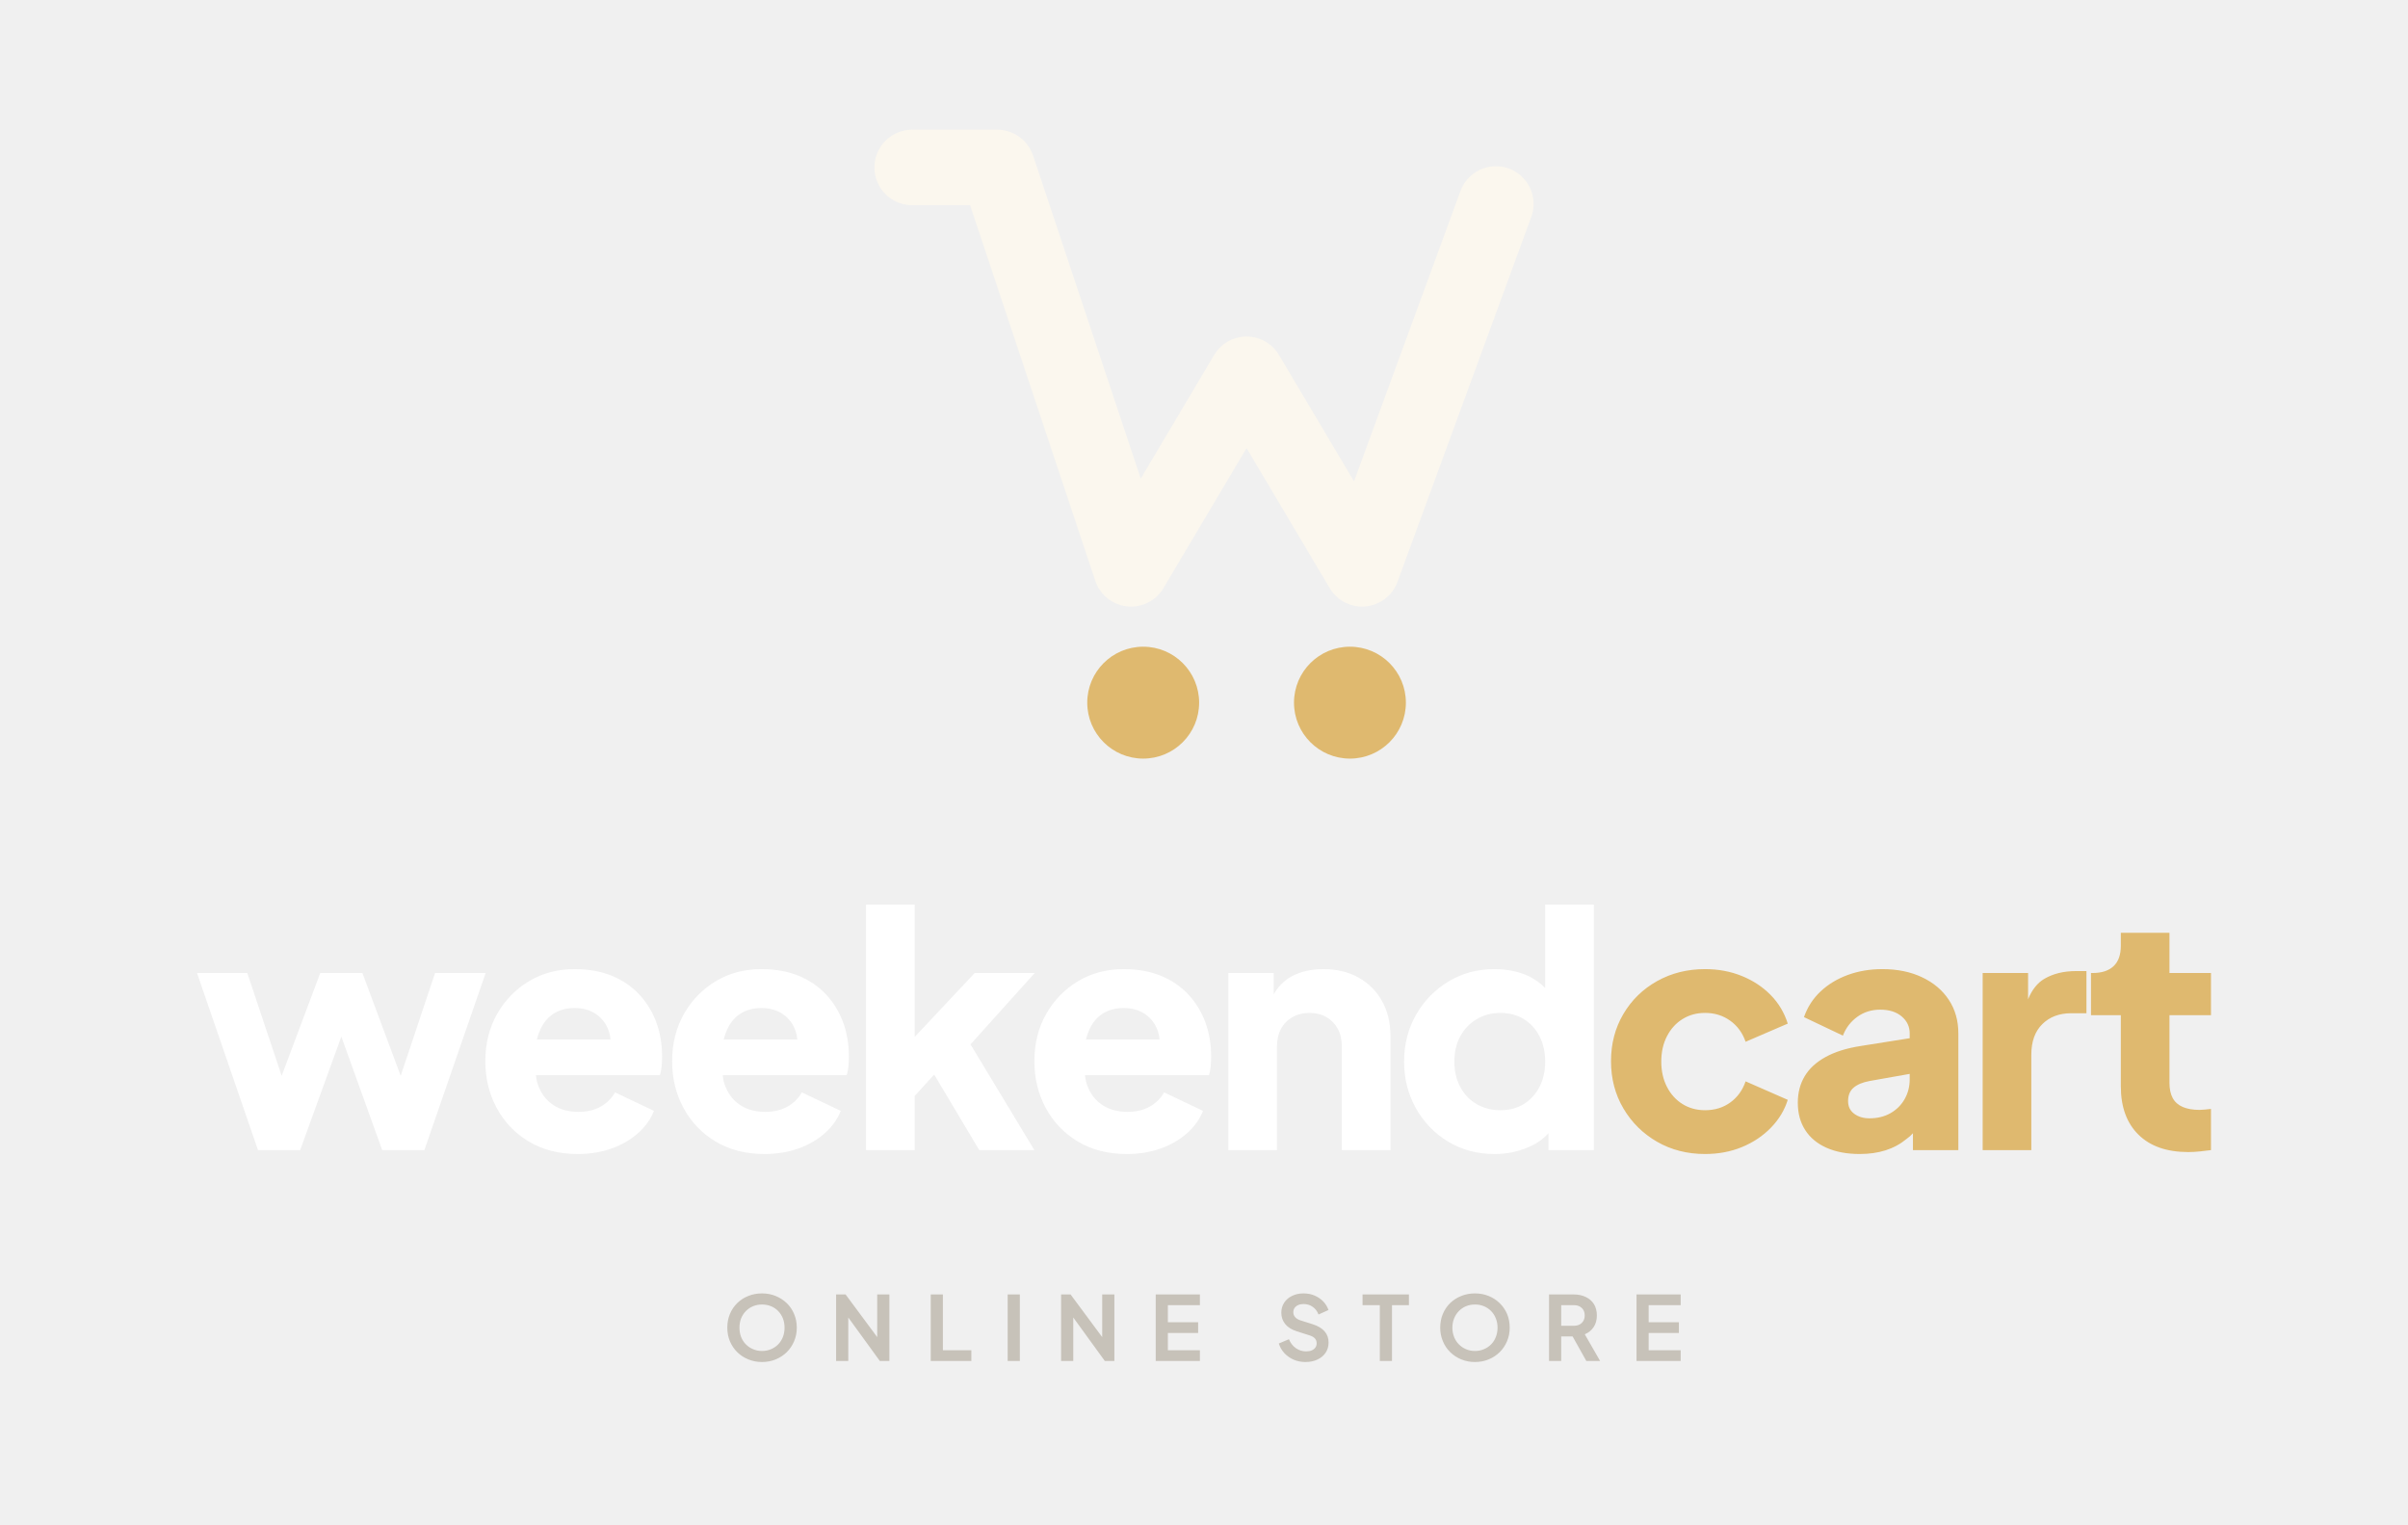
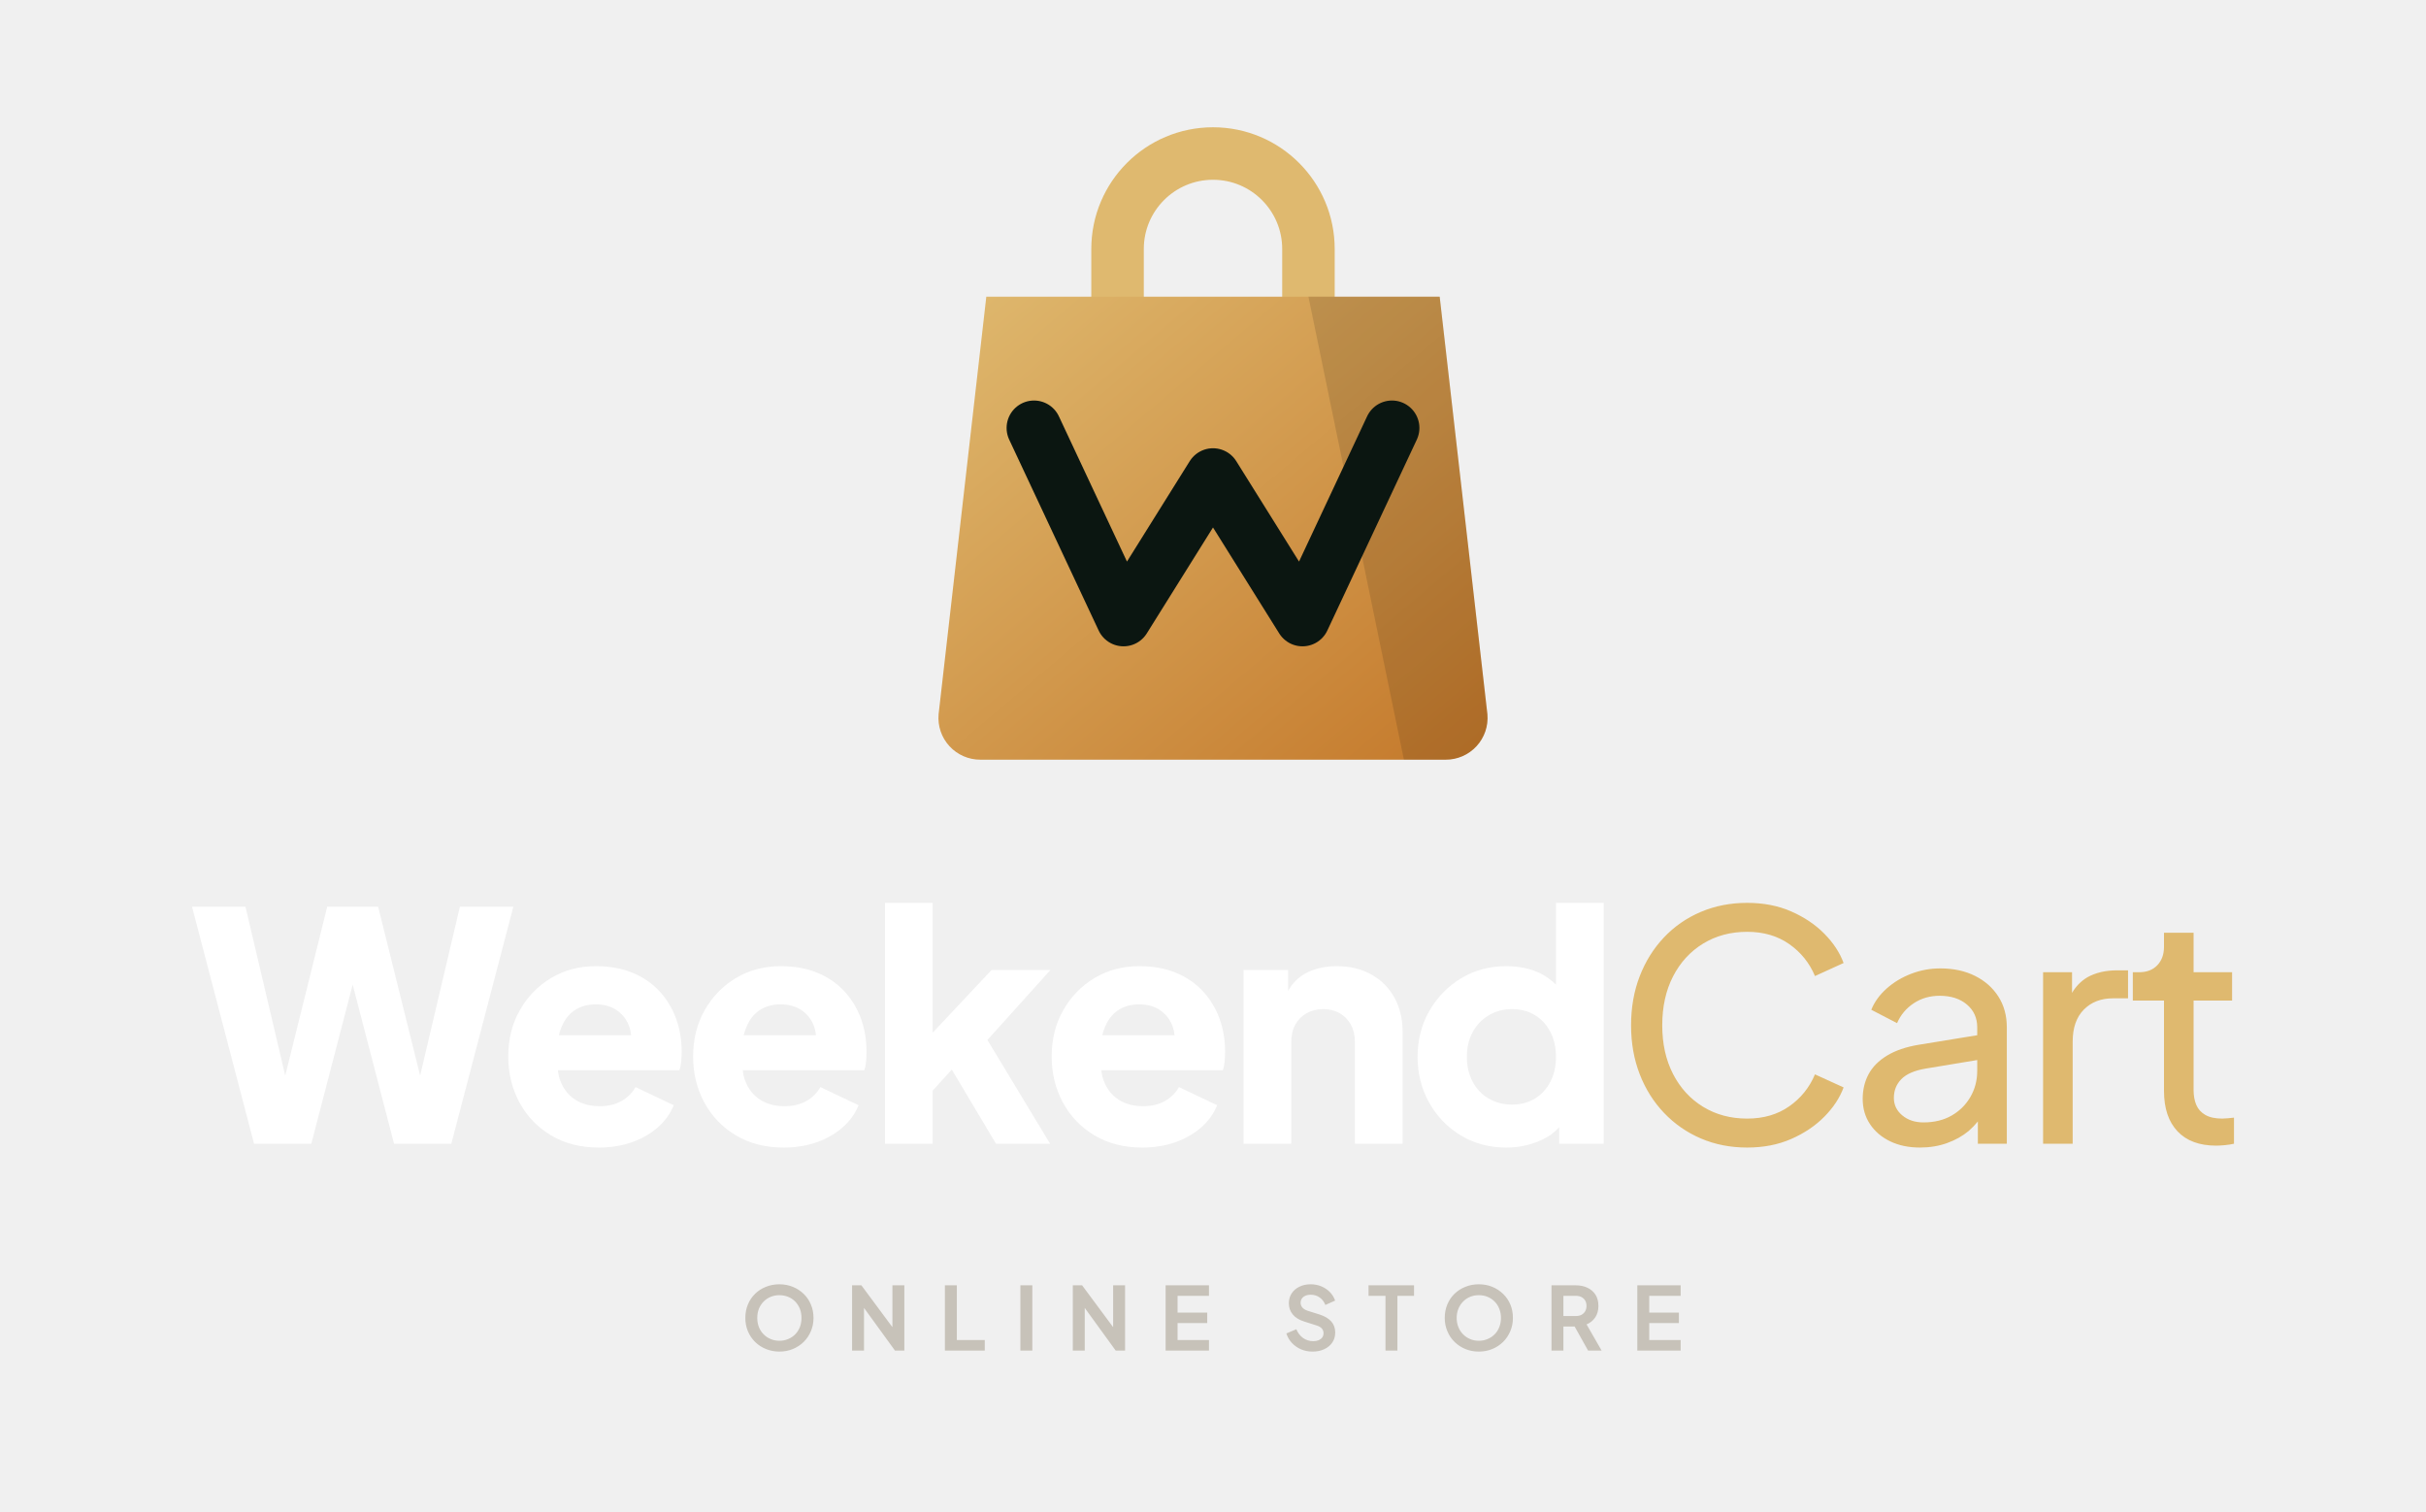
- <svg xmlns="http://www.w3.org/2000/svg" viewBox="0 0 297 188" width="1188" height="752" role="img" aria-label="WeekendCart — Online Store">
-   <g transform="translate(108.00 5.65) scale(1.5)">
-     <defs />
-     <path d="M3 10H10L21 43L30.5 27L40 43L51 13" fill="none" stroke="#fbf7ee" stroke-width="6.2" stroke-linecap="round" stroke-linejoin="round" />
-     <circle cx="22" cy="54" r="4.6" fill="#dfb96f" />
-     <circle cx="39" cy="54" r="4.6" fill="#dfb96f" />
+ <svg xmlns="http://www.w3.org/2000/svg" viewBox="0 0 305 190" width="1220" height="760" role="img" aria-label="WeekendCart — Online Store">
+   <g transform="translate(104.50 7.30) scale(1.5)">
+     <defs>
+       <linearGradient id="wc-folded-dark" x1="0" y1="0" x2="1" y2="1">
+         <stop offset="0" stop-color="#dfb96f" />
+         <stop offset="1" stop-color="#c4782a" />
+       </linearGradient>
+     </defs>
+     <path d="M24 20V16a8 8 0 0 1 16 0V20" fill="none" stroke="#dfb96f" stroke-width="4.4" stroke-linecap="round" />
+     <path d="M13 20H51L55 55a3.5 3.5 0 0 1-3.5 3.8H12.5A3.5 3.5 0 0 1 9 55Z" fill="url(#wc-folded-dark)" />
+     <path d="M40 20H51L55 55a3.5 3.5 0 0 1-3.5 3.8H48Z" fill="#000" opacity=".12" />
+     <path d="M17 31L24.5 47L32 35L39.5 47L47 31" fill="none" stroke="#0b1611" stroke-width="4.6" stroke-linecap="round" stroke-linejoin="round" />
  </g>
  <g fill="#ffffff">
-     <g transform="translate(23.86 141.83)">
-       <path d="M13.16 0L7.96 0L0.44-21.84L6.64-21.84L10.88-9.16L15.64-21.84L20.84-21.84L25.56-9.16L29.80-21.84L36.04-21.84L28.48 0L23.28 0L18.24-14L13.16 0ZM47.40 0.48L47.40 0.48Q43.92 0.48 41.36-1.06Q38.80-2.60 37.40-5.20Q36.00-7.80 36.00-10.96L36.00-10.96Q36.00-14.24 37.46-16.80Q38.92-19.36 41.40-20.84Q43.88-22.32 47.00-22.32L47.00-22.32Q49.60-22.32 51.60-21.50Q53.60-20.68 54.98-19.20Q56.36-17.72 57.08-15.78Q57.80-13.84 57.80-11.56L57.80-11.56Q57.80-10.92 57.74-10.30Q57.68-9.68 57.52-9.24L57.52-9.24L42.24-9.24Q42.32-8.40 42.64-7.68L42.64-7.68Q43.24-6.28 44.48-5.50Q45.72-4.72 47.48-4.72L47.48-4.72Q49.08-4.72 50.22-5.36Q51.36-6 52.00-7.12L52.00-7.12L56.80-4.84Q56.16-3.24 54.78-2.04Q53.40-0.84 51.52-0.18Q49.64 0.48 47.40 0.48ZM42.36-13.64L42.36-13.64L51.44-13.64Q51.40-14.16 51.24-14.64L51.24-14.64Q50.80-15.96 49.70-16.74Q48.60-17.52 47.00-17.52L47.00-17.52Q45.44-17.52 44.32-16.76Q43.20-16 42.64-14.52L42.64-14.52Q42.48-14.12 42.36-13.64ZM70.44 0.48L70.44 0.48Q66.96 0.48 64.40-1.06Q61.84-2.60 60.44-5.20Q59.04-7.80 59.04-10.96L59.04-10.96Q59.04-14.24 60.50-16.80Q61.96-19.36 64.44-20.84Q66.92-22.32 70.04-22.32L70.04-22.32Q72.64-22.32 74.64-21.50Q76.64-20.68 78.02-19.20Q79.40-17.72 80.12-15.78Q80.84-13.84 80.84-11.56L80.84-11.56Q80.84-10.92 80.78-10.30Q80.72-9.68 80.56-9.24L80.56-9.24L65.28-9.24Q65.36-8.40 65.68-7.68L65.68-7.68Q66.28-6.28 67.52-5.50Q68.76-4.72 70.52-4.72L70.52-4.72Q72.12-4.72 73.26-5.36Q74.40-6 75.04-7.12L75.04-7.12L79.84-4.84Q79.20-3.24 77.82-2.04Q76.44-0.84 74.56-0.18Q72.68 0.48 70.44 0.48ZM65.40-13.64L65.40-13.64L74.48-13.64Q74.44-14.16 74.28-14.64L74.28-14.64Q73.84-15.96 72.74-16.74Q71.64-17.52 70.04-17.52L70.04-17.52Q68.48-17.52 67.36-16.76Q66.24-16 65.68-14.52L65.68-14.52Q65.52-14.12 65.40-13.64ZM88.96 0L82.96 0L82.96-30.28L88.96-30.28L88.96-13.96L96.36-21.84L103.76-21.84L95.84-13.04L103.72 0L96.92 0L91.36-9.32L88.96-6.68L88.96 0ZM115.12 0.48L115.12 0.48Q111.64 0.48 109.08-1.06Q106.52-2.60 105.12-5.20Q103.72-7.80 103.72-10.96L103.72-10.96Q103.72-14.24 105.18-16.80Q106.64-19.36 109.12-20.84Q111.60-22.32 114.72-22.32L114.72-22.32Q117.32-22.32 119.32-21.50Q121.32-20.68 122.70-19.20Q124.08-17.72 124.80-15.78Q125.52-13.84 125.52-11.56L125.52-11.56Q125.52-10.92 125.46-10.30Q125.40-9.68 125.24-9.24L125.24-9.24L109.96-9.24Q110.04-8.40 110.36-7.68L110.36-7.68Q110.96-6.28 112.20-5.50Q113.44-4.72 115.20-4.72L115.20-4.72Q116.80-4.72 117.94-5.36Q119.08-6 119.72-7.12L119.72-7.12L124.52-4.84Q123.88-3.24 122.50-2.04Q121.12-0.84 119.24-0.18Q117.36 0.48 115.12 0.48ZM110.08-13.64L110.08-13.64L119.16-13.64Q119.12-14.16 118.96-14.64L118.96-14.64Q118.52-15.96 117.42-16.74Q116.32-17.52 114.72-17.52L114.72-17.52Q113.16-17.52 112.04-16.76Q110.92-16 110.36-14.52L110.36-14.52Q110.20-14.12 110.08-13.64ZM133.64 0L127.64 0L127.64-21.84L133.24-21.84L133.24-19.20Q134.00-20.60 135.40-21.40L135.40-21.40Q137.08-22.32 139.36-22.32L139.36-22.32Q141.84-22.32 143.70-21.28Q145.56-20.24 146.60-18.38Q147.64-16.52 147.64-14.04L147.64-14.04L147.64 0L141.64 0L141.64-12.76Q141.64-14.04 141.14-14.96Q140.64-15.88 139.74-16.40Q138.84-16.92 137.64-16.92L137.64-16.92Q136.48-16.92 135.56-16.40Q134.64-15.88 134.14-14.96Q133.64-14.04 133.64-12.76L133.64-12.76L133.64 0ZM160.48 0.48L160.48 0.48Q157.28 0.48 154.76-1.04Q152.24-2.56 150.78-5.16Q149.32-7.76 149.32-10.92L149.32-10.92Q149.32-14.12 150.80-16.70Q152.28-19.28 154.80-20.80Q157.32-22.32 160.44-22.32L160.44-22.32Q162.84-22.32 164.72-21.44L164.72-21.44Q165.88-20.84 166.72-20L166.72-20L166.72-30.28L172.72-30.28L172.72 0L167.12 0L167.12-2.08Q166.12-0.96 164.64-0.36L164.64-0.36Q162.72 0.48 160.48 0.48ZM161.20-4.92Q162.84-4.92 164.08-5.68Q165.32-6.44 166.02-7.80Q166.72-9.16 166.72-10.92Q166.72-12.68 166.02-14.04Q165.32-15.40 164.08-16.16Q162.84-16.92 161.20-16.92Q159.56-16.92 158.26-16.14Q156.96-15.36 156.24-14.02Q155.52-12.68 155.52-10.92Q155.52-9.16 156.24-7.80Q156.96-6.44 158.26-5.68Q159.56-4.92 161.20-4.92Z" />
+     <g transform="translate(23.7 143.78)">
+       <path d="M15.44 0L8.24 0L0.44-29.80L7.16-29.80L12.16-8.56L17.44-29.80L23.84-29.80L29.12-8.56L34.12-29.80L40.84-29.80L33.04 0L25.84 0L20.64-20L15.44 0ZM51.60 0.48L51.60 0.48Q48.12 0.48 45.56-1.06Q43.00-2.60 41.60-5.20Q40.20-7.80 40.20-10.96L40.20-10.96Q40.20-14.24 41.66-16.80Q43.12-19.36 45.60-20.84Q48.08-22.32 51.20-22.32L51.20-22.32Q53.80-22.32 55.80-21.50Q57.80-20.68 59.18-19.20Q60.56-17.72 61.28-15.78Q62-13.84 62-11.56L62-11.56Q62-10.92 61.94-10.30Q61.88-9.68 61.72-9.24L61.72-9.24L46.44-9.24Q46.52-8.40 46.84-7.68L46.84-7.68Q47.44-6.28 48.68-5.50Q49.92-4.72 51.68-4.72L51.68-4.72Q53.28-4.72 54.42-5.36Q55.56-6 56.20-7.12L56.20-7.12L61-4.84Q60.36-3.24 58.98-2.04Q57.60-0.84 55.72-0.18Q53.84 0.48 51.60 0.48ZM46.56-13.64L46.56-13.64L55.64-13.64Q55.60-14.16 55.44-14.64L55.44-14.64Q55-15.96 53.90-16.74Q52.80-17.52 51.20-17.52L51.20-17.52Q49.64-17.52 48.52-16.76Q47.40-16 46.84-14.52L46.84-14.52Q46.68-14.12 46.56-13.64ZM74.84 0.48L74.84 0.48Q71.36 0.48 68.80-1.06Q66.24-2.60 64.84-5.20Q63.44-7.80 63.44-10.96L63.44-10.96Q63.44-14.24 64.90-16.80Q66.36-19.36 68.84-20.84Q71.32-22.32 74.44-22.32L74.44-22.32Q77.04-22.32 79.04-21.50Q81.04-20.68 82.42-19.20Q83.80-17.72 84.52-15.78Q85.24-13.84 85.24-11.56L85.24-11.56Q85.24-10.92 85.18-10.30Q85.12-9.68 84.96-9.24L84.96-9.24L69.68-9.24Q69.76-8.40 70.08-7.68L70.08-7.68Q70.68-6.28 71.92-5.50Q73.16-4.72 74.92-4.72L74.92-4.72Q76.52-4.72 77.66-5.36Q78.80-6 79.44-7.12L79.44-7.12L84.24-4.84Q83.60-3.24 82.22-2.04Q80.84-0.84 78.96-0.18Q77.08 0.48 74.84 0.48ZM69.80-13.64L69.80-13.64L78.88-13.64Q78.84-14.16 78.68-14.64L78.68-14.64Q78.24-15.96 77.14-16.74Q76.04-17.52 74.44-17.52L74.44-17.52Q72.88-17.52 71.76-16.76Q70.64-16 70.08-14.52L70.08-14.52Q69.92-14.12 69.80-13.64ZM93.56 0L87.56 0L87.56-30.28L93.56-30.28L93.56-13.96L100.96-21.84L108.36-21.84L100.44-13.04L108.32 0L101.52 0L95.96-9.32L93.56-6.68L93.56 0ZM119.92 0.48L119.92 0.48Q116.44 0.48 113.88-1.06Q111.32-2.60 109.92-5.20Q108.52-7.80 108.52-10.96L108.52-10.96Q108.52-14.24 109.98-16.80Q111.44-19.36 113.92-20.84Q116.40-22.32 119.52-22.32L119.52-22.32Q122.12-22.32 124.12-21.50Q126.12-20.68 127.50-19.20Q128.88-17.72 129.60-15.78Q130.32-13.84 130.32-11.56L130.32-11.56Q130.32-10.92 130.26-10.30Q130.20-9.68 130.04-9.24L130.04-9.24L114.76-9.24Q114.84-8.40 115.16-7.68L115.16-7.68Q115.76-6.28 117-5.50Q118.24-4.72 120-4.72L120-4.72Q121.60-4.72 122.74-5.36Q123.88-6 124.52-7.12L124.52-7.12L129.32-4.84Q128.68-3.24 127.30-2.04Q125.92-0.84 124.04-0.18Q122.16 0.48 119.92 0.48ZM114.88-13.64L114.88-13.64L123.96-13.64Q123.92-14.16 123.76-14.64L123.76-14.64Q123.32-15.96 122.22-16.74Q121.12-17.52 119.52-17.52L119.52-17.52Q117.96-17.52 116.84-16.76Q115.72-16 115.16-14.52L115.16-14.52Q115-14.12 114.88-13.64ZM138.64 0L132.64 0L132.64-21.84L138.24-21.84L138.24-19.20Q139-20.60 140.40-21.40L140.40-21.40Q142.08-22.32 144.36-22.32L144.36-22.32Q146.84-22.32 148.70-21.28Q150.56-20.24 151.60-18.38Q152.64-16.52 152.64-14.04L152.64-14.04L152.64 0L146.64 0L146.64-12.76Q146.64-14.04 146.14-14.96Q145.64-15.88 144.74-16.40Q143.84-16.92 142.64-16.92L142.64-16.92Q141.48-16.92 140.56-16.40Q139.64-15.88 139.14-14.96Q138.64-14.04 138.64-12.76L138.64-12.76L138.64 0ZM165.68 0.48L165.68 0.48Q162.48 0.48 159.96-1.04Q157.44-2.56 155.98-5.16Q154.52-7.76 154.52-10.92L154.52-10.92Q154.52-14.12 156-16.70Q157.48-19.28 160-20.80Q162.52-22.32 165.64-22.32L165.64-22.32Q168.04-22.32 169.92-21.44L169.92-21.44Q171.08-20.84 171.92-20L171.92-20L171.92-30.28L177.92-30.28L177.92 0L172.32 0L172.32-2.08Q171.32-0.96 169.84-0.36L169.84-0.36Q167.92 0.48 165.68 0.48ZM166.40-4.92Q168.04-4.92 169.28-5.68Q170.52-6.44 171.22-7.80Q171.92-9.16 171.92-10.92Q171.92-12.68 171.22-14.04Q170.52-15.40 169.28-16.16Q168.04-16.92 166.40-16.92Q164.76-16.92 163.46-16.14Q162.16-15.36 161.44-14.02Q160.72-12.68 160.72-10.92Q160.72-9.16 161.44-7.80Q162.16-6.44 163.46-5.68Q164.76-4.92 166.40-4.92Z" />
    </g>
  </g>
  <g fill="#dfb96f">
-     <g transform="translate(23.86 141.83)">
-       <path d="M186.44 0.48L186.44 0.48Q183.16 0.48 180.54-1.02Q177.92-2.52 176.38-5.12Q174.84-7.72 174.84-10.96L174.84-10.96Q174.84-14.20 176.36-16.78Q177.88-19.36 180.52-20.84Q183.16-22.32 186.44-22.32L186.44-22.32Q188.88-22.32 190.96-21.48Q193.04-20.64 194.52-19.14Q196.00-17.64 196.64-15.60L196.64-15.60L191.44-13.36Q190.88-15 189.54-15.96Q188.20-16.92 186.44-16.92L186.44-16.92Q184.88-16.92 183.66-16.16Q182.44-15.40 181.74-14.04Q181.04-12.68 181.04-10.92L181.04-10.92Q181.04-9.16 181.74-7.80Q182.44-6.44 183.66-5.68Q184.88-4.92 186.44-4.92L186.44-4.92Q188.24-4.92 189.56-5.88Q190.88-6.84 191.44-8.48L191.44-8.48L196.64-6.20Q196.04-4.28 194.56-2.76Q193.08-1.24 191.00-0.38Q188.92 0.48 186.44 0.48ZM205.52 0.48L205.52 0.48Q203.16 0.48 201.44-0.28Q199.72-1.04 198.80-2.46Q197.88-3.88 197.88-5.84L197.88-5.84Q197.88-7.68 198.72-9.10Q199.56-10.52 201.30-11.48Q203.04-12.44 205.64-12.84L205.64-12.84L211.68-13.80L211.68-14.40Q211.68-15.64 210.70-16.48Q209.72-17.32 208.04-17.32L208.04-17.32Q206.44-17.32 205.22-16.44Q204.00-15.56 203.44-14.12L203.44-14.12L198.64-16.40Q199.28-18.24 200.68-19.56Q202.08-20.88 204.04-21.60Q206.00-22.32 208.32-22.32L208.32-22.32Q211.08-22.32 213.20-21.32Q215.32-20.32 216.50-18.54Q217.68-16.76 217.68-14.40L217.68-14.40L217.68 0L212.08 0L212.08-2.08Q211.72-1.68 211.32-1.40L211.32-1.40Q210.16-0.44 208.72 0.02Q207.28 0.48 205.52 0.48ZM211.68-8.72L211.68-9.40L206.72-8.52Q205.44-8.28 204.76-7.70Q204.08-7.12 204.08-6.04L204.08-6.04Q204.08-5.04 204.84-4.48Q205.60-3.92 206.72-3.92L206.72-3.92Q208.20-3.92 209.32-4.56Q210.44-5.20 211.06-6.30Q211.68-7.40 211.68-8.72L211.68-8.72ZM226.68 0L220.68 0L220.68-21.84L226.28-21.84L226.28-18.60Q227.00-20.36 228.28-21.12L228.28-21.12Q229.92-22.08 232.20-22.08L232.20-22.08L233.48-22.08L233.48-16.88L231.60-16.88Q229.40-16.88 228.04-15.54Q226.68-14.20 226.68-11.76L226.68-11.76L226.68 0ZM246.04 0.24L246.04 0.24Q242.08 0.24 239.90-1.90Q237.72-4.04 237.72-7.88L237.72-7.88L237.72-16.64L234.04-16.64L234.04-21.84L234.24-21.84Q235.92-21.84 236.82-22.68Q237.72-23.52 237.72-25.20L237.72-25.20L237.72-26.80L243.72-26.80L243.72-21.84L248.84-21.84L248.84-16.64L243.72-16.64L243.72-8.28Q243.72-7.16 244.12-6.42Q244.52-5.68 245.36-5.32Q246.20-4.96 247.44-4.96L247.44-4.96Q247.72-4.96 248.08-5Q248.44-5.04 248.84-5.08L248.84-5.08L248.84 0Q248.24 0.08 247.48 0.16Q246.72 0.24 246.04 0.24Z" />
+     <g transform="translate(23.7 143.78)">
+       <path d="M195.96 0.48L195.96 0.48Q192.80 0.48 190.14-0.66Q187.48-1.80 185.50-3.88Q183.52-5.96 182.44-8.76Q181.36-11.56 181.36-14.88L181.36-14.88Q181.36-18.24 182.44-21.04Q183.52-23.84 185.48-25.92Q187.44-28 190.12-29.14Q192.80-30.28 195.96-30.28L195.96-30.28Q199.04-30.28 201.50-29.20Q203.96-28.12 205.66-26.40Q207.36-24.68 208.08-22.72L208.08-22.72L204.48-21.08Q203.44-23.56 201.24-25.10Q199.04-26.64 195.96-26.64L195.96-26.64Q192.84-26.64 190.42-25.16Q188-23.68 186.64-21.04Q185.28-18.40 185.28-14.88L185.28-14.88Q185.28-11.40 186.64-8.76Q188-6.12 190.42-4.64Q192.84-3.16 195.96-3.16L195.96-3.16Q199.04-3.16 201.24-4.70Q203.44-6.24 204.48-8.72L204.48-8.72L208.08-7.08Q207.36-5.12 205.66-3.40Q203.96-1.68 201.50-0.60Q199.04 0.48 195.96 0.48ZM217.68 0.48L217.68 0.48Q215.56 0.48 213.94-0.30Q212.32-1.08 211.40-2.46Q210.48-3.84 210.48-5.64L210.48-5.64Q210.48-7.36 211.22-8.74Q211.96-10.12 213.54-11.08Q215.12-12.04 217.52-12.44L217.52-12.44L224.88-13.64L224.88-14.64Q224.88-16.40 223.58-17.50Q222.28-18.60 220.16-18.60L220.16-18.60Q218.32-18.60 216.90-17.66Q215.48-16.72 214.80-15.16L214.80-15.16L211.56-16.84Q212.16-18.32 213.48-19.50Q214.80-20.68 216.56-21.36Q218.32-22.04 220.24-22.04L220.24-22.04Q222.72-22.04 224.60-21.10Q226.48-20.16 227.54-18.50Q228.60-16.84 228.60-14.64L228.60-14.64L228.60 0L224.96 0L224.96-2.80Q224.44-2.16 223.80-1.60L223.80-1.60Q222.64-0.64 221.08-0.08Q219.52 0.48 217.68 0.48ZM224.88-9.16L224.88-10.52L218.36-9.44Q216.28-9.08 215.34-8.12Q214.40-7.16 214.40-5.76L214.40-5.76Q214.40-4.44 215.46-3.56Q216.52-2.68 218.12-2.68L218.12-2.68Q220.16-2.68 221.66-3.54Q223.16-4.40 224.02-5.88Q224.88-7.36 224.88-9.16L224.88-9.16ZM236.88 0L233.16 0L233.16-21.56L236.80-21.56L236.80-18.96Q237.52-20.20 238.72-20.92L238.72-20.92Q240.28-21.80 242.52-21.80L242.52-21.80L243.84-21.80L243.84-18.28L241.96-18.28Q239.68-18.28 238.28-16.86Q236.88-15.44 236.88-12.84L236.88-12.84L236.88 0ZM254.92 0.24L254.92 0.24Q251.76 0.24 250.06-1.56Q248.36-3.36 248.36-6.64L248.36-6.64L248.36-18L244.44-18L244.44-21.56L245.24-21.56Q246.68-21.56 247.52-22.44Q248.36-23.32 248.36-24.76L248.36-24.76L248.36-26.52L252.08-26.52L252.08-21.56L256.92-21.56L256.92-18L252.08-18L252.08-6.76Q252.08-5.68 252.42-4.88Q252.76-4.08 253.56-3.62Q254.36-3.16 255.68-3.16L255.68-3.16Q255.96-3.16 256.38-3.20Q256.80-3.24 257.16-3.28L257.16-3.28L257.16 0Q256.64 0.12 256 0.18Q255.36 0.24 254.92 0.24Z" />
    </g>
  </g>
  <g fill="#c7c2b9">
-     <g transform="translate(89.155 167.83)">
+     <g transform="translate(93.155 169.78)">
      <path d="M4.83 0.13L4.83 0.13Q3.93 0.13 3.15-0.19Q2.36-0.51 1.78-1.08Q1.20-1.65 0.87-2.43Q0.55-3.20 0.55-4.10L0.55-4.10Q0.55-5.02 0.87-5.79Q1.19-6.56 1.77-7.13Q2.35-7.70 3.13-8.01Q3.92-8.33 4.83-8.33L4.83-8.33Q5.74-8.33 6.52-8.01Q7.30-7.69 7.89-7.12Q8.47-6.56 8.79-5.79Q9.12-5.02 9.12-4.10L9.12-4.10Q9.12-3.20 8.79-2.43Q8.46-1.65 7.88-1.08Q7.29-0.51 6.52-0.19Q5.74 0.13 4.83 0.13ZM4.83-1.23L4.83-1.23Q5.43-1.23 5.94-1.45Q6.45-1.66 6.83-2.05Q7.20-2.43 7.41-2.96Q7.61-3.49 7.61-4.10L7.61-4.10Q7.61-4.72 7.41-5.24Q7.20-5.76 6.83-6.15Q6.45-6.54 5.94-6.75Q5.43-6.96 4.83-6.96L4.83-6.96Q4.23-6.96 3.73-6.75Q3.22-6.54 2.84-6.15Q2.46-5.76 2.25-5.24Q2.05-4.72 2.05-4.10L2.05-4.10Q2.05-3.49 2.25-2.96Q2.46-2.43 2.84-2.05Q3.22-1.66 3.73-1.45Q4.23-1.23 4.83-1.23ZM15.47 0L13.97 0L13.97-8.20L15.14-8.20L19.04-2.94L19.04-8.20L20.54-8.20L20.54 0L19.36 0L15.47-5.36L15.47 0ZM30.65 0L25.64 0L25.64-8.20L27.14-8.20L27.14-1.32L30.65-1.32L30.65 0ZM36.63 0L35.13 0L35.13-8.20L36.63-8.20L36.63 0ZM43.22 0L41.72 0L41.72-8.20L42.89-8.20L46.79-2.94L46.79-8.20L48.29-8.20L48.29 0L47.11 0L43.22-5.36L43.22 0ZM58.84 0L53.39 0L53.39-8.20L58.84-8.20L58.84-6.88L54.89-6.88L54.89-4.77L58.62-4.77L58.62-3.45L54.89-3.45L54.89-1.32L58.84-1.32L58.84 0ZM71.86 0.13L71.86 0.13Q71.08 0.13 70.42-0.15Q69.75-0.44 69.27-0.95Q68.79-1.46 68.57-2.15L68.57-2.15L69.82-2.68Q70.11-1.98 70.67-1.58Q71.24-1.18 71.94-1.18L71.94-1.18Q72.34-1.18 72.63-1.30Q72.92-1.43 73.08-1.65Q73.24-1.87 73.24-2.18L73.24-2.18Q73.24-2.54 73.02-2.78Q72.81-3.01 72.38-3.15L72.38-3.15L70.81-3.65Q69.85-3.95 69.37-4.54Q68.88-5.14 68.88-5.94L68.88-5.94Q68.88-6.64 69.23-7.18Q69.58-7.72 70.20-8.02Q70.82-8.33 71.62-8.33L71.62-8.33Q72.36-8.33 72.97-8.07Q73.59-7.81 74.04-7.35Q74.48-6.90 74.70-6.28L74.70-6.28L73.47-5.73Q73.23-6.35 72.74-6.68Q72.26-7.02 71.62-7.02L71.62-7.02Q71.25-7.02 70.96-6.89Q70.67-6.76 70.52-6.54Q70.36-6.31 70.36-6.01L70.36-6.01Q70.36-5.67 70.58-5.41Q70.80-5.15 71.25-5.00L71.25-5.00L72.75-4.53Q73.73-4.21 74.22-3.65Q74.71-3.09 74.71-2.27L74.71-2.27Q74.71-1.56 74.35-1.02Q73.99-0.48 73.35-0.18Q72.71 0.13 71.86 0.13ZM82.53 0L81.03 0L81.03-6.88L78.90-6.88L78.90-8.20L84.62-8.20L84.62-6.88L82.53-6.88L82.53 0ZM92.76 0.13L92.76 0.13Q91.86 0.13 91.08-0.19Q90.30-0.51 89.72-1.08Q89.13-1.65 88.81-2.43Q88.48-3.20 88.48-4.10L88.48-4.10Q88.48-5.02 88.80-5.79Q89.12-6.56 89.70-7.13Q90.29-7.70 91.07-8.01Q91.85-8.33 92.76-8.33L92.76-8.33Q93.68-8.33 94.46-8.01Q95.24-7.69 95.82-7.12Q96.40-6.56 96.73-5.79Q97.05-5.02 97.05-4.10L97.05-4.10Q97.05-3.20 96.72-2.43Q96.39-1.65 95.81-1.08Q95.23-0.51 94.45-0.19Q93.68 0.13 92.76 0.13ZM92.76-1.23L92.76-1.23Q93.37-1.23 93.87-1.45Q94.38-1.66 94.76-2.05Q95.14-2.43 95.34-2.96Q95.55-3.49 95.55-4.10L95.55-4.10Q95.55-4.72 95.34-5.24Q95.14-5.76 94.76-6.15Q94.38-6.54 93.87-6.75Q93.37-6.96 92.76-6.96L92.76-6.96Q92.17-6.96 91.66-6.75Q91.16-6.54 90.78-6.15Q90.40-5.76 90.19-5.24Q89.98-4.72 89.98-4.10L89.98-4.10Q89.98-3.49 90.19-2.96Q90.40-2.43 90.78-2.05Q91.16-1.66 91.66-1.45Q92.17-1.23 92.76-1.23ZM103.40 0L101.90 0L101.90-8.20L104.95-8.20Q105.79-8.20 106.43-7.89Q107.07-7.59 107.44-7.01Q107.80-6.43 107.80-5.61L107.80-5.61Q107.80-4.76 107.40-4.17Q107.00-3.57 106.31-3.29L106.31-3.29L108.20 0L106.50 0L104.81-3.02L103.40-3.02L103.40 0ZM103.40-6.88L103.40-4.34L104.97-4.34Q105.38-4.34 105.68-4.50Q105.97-4.66 106.14-4.95Q106.30-5.24 106.30-5.61L106.30-5.61Q106.30-5.99 106.14-6.28Q105.97-6.56 105.68-6.72Q105.38-6.88 104.97-6.88L104.97-6.88L103.40-6.88ZM118.14 0L112.69 0L112.69-8.20L118.14-8.20L118.14-6.88L114.19-6.88L114.19-4.77L117.92-4.77L117.92-3.45L114.19-3.45L114.19-1.32L118.14-1.32L118.14 0Z" />
    </g>
  </g>
</svg>
